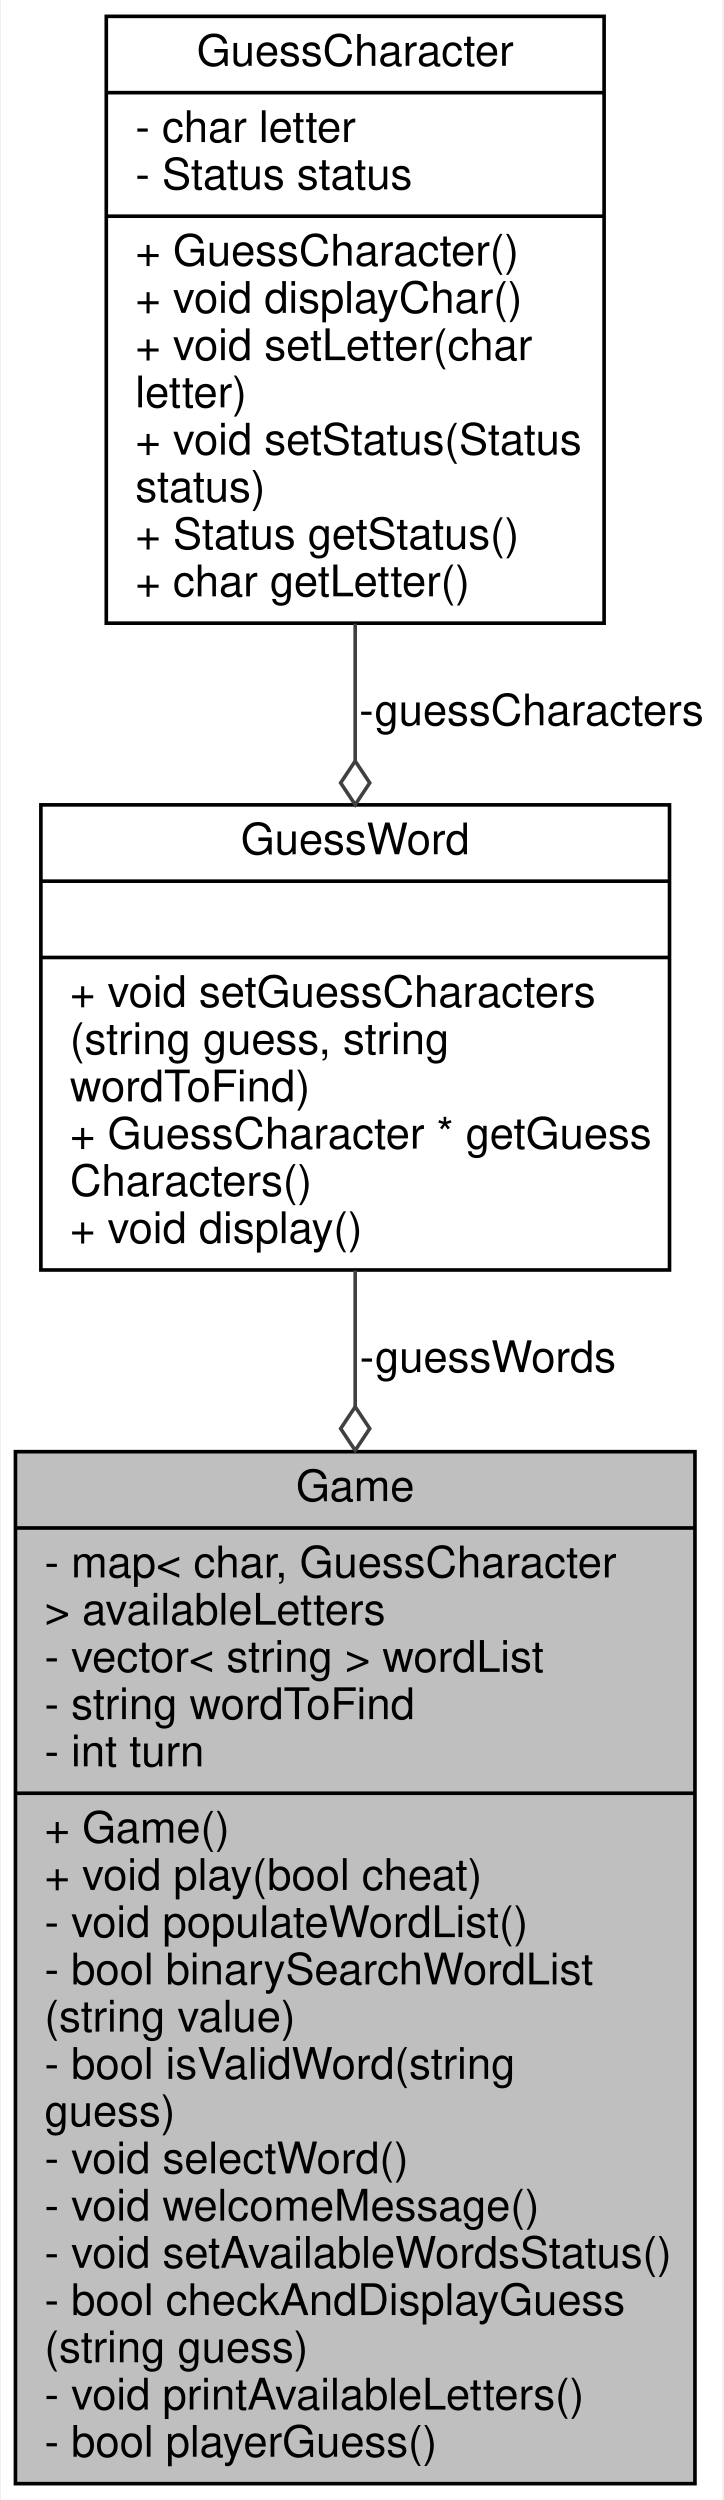
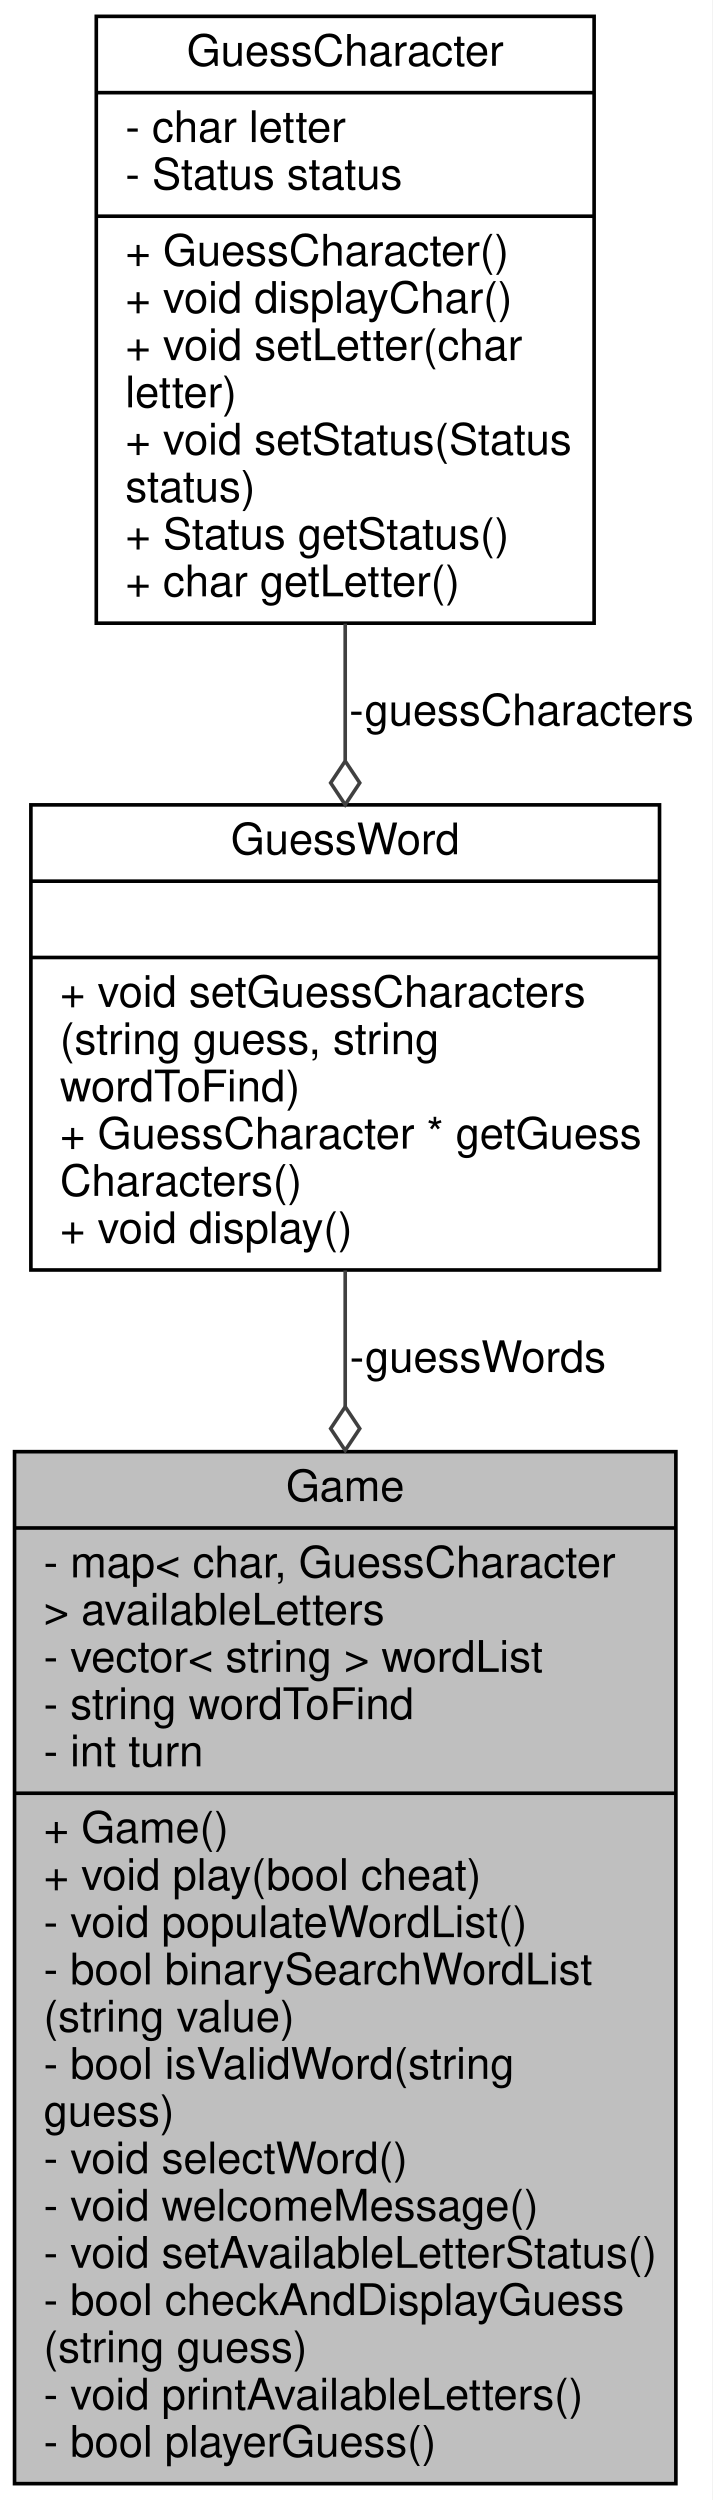
- <svg xmlns="http://www.w3.org/2000/svg" xmlns:xlink="http://www.w3.org/1999/xlink" width="199pt" height="688pt" viewBox="0.00 0.00 198.50 688.00">
+ <svg xmlns="http://www.w3.org/2000/svg" xmlns:xlink="http://www.w3.org/1999/xlink" width="196pt" height="688pt" viewBox="0.00 0.00 196.00 688.00">
  <g id="graph0" class="graph" transform="scale(1 1) rotate(0) translate(4 684)">
-     <polygon fill="white" stroke="transparent" points="-4,4 -4,-684 194.5,-684 194.5,4 -4,4" />
+     <polygon fill="white" stroke="transparent" points="-4,4 -4,-684 192,-684 192,4 -4,4" />
    <g id="node1" class="node">
      <g id="a_node1">
        <a xlink:title=" ">
-           <polygon fill="#bfbfbf" stroke="black" points="0,-0.5 0,-284.5 187,-284.5 187,-0.5 0,-0.5" />
-           <text text-anchor="middle" x="93.5" y="-270.9" font-family="Helvetica,sans-Serif" font-size="12.00">Game</text>
-           <polyline fill="none" stroke="black" points="0,-263.5 187,-263.5 " />
+           <polygon fill="#bfbfbf" stroke="black" points="0,-0.5 0,-284.5 182,-284.5 182,-0.5 0,-0.5" />
+           <text text-anchor="middle" x="91" y="-270.9" font-family="Helvetica,sans-Serif" font-size="12.00">Game</text>
+           <polyline fill="none" stroke="black" points="0,-263.5 182,-263.5 " />
          <text text-anchor="start" x="8" y="-249.9" font-family="Helvetica,sans-Serif" font-size="12.00">- map&lt; char, GuessCharacter</text>
          <text text-anchor="start" x="8" y="-236.9" font-family="Helvetica,sans-Serif" font-size="12.00"> &gt; availableLetters</text>
          <text text-anchor="start" x="8" y="-223.9" font-family="Helvetica,sans-Serif" font-size="12.00">- vector&lt; string &gt; wordList</text>
          <text text-anchor="start" x="8" y="-210.9" font-family="Helvetica,sans-Serif" font-size="12.00">- string wordToFind</text>
          <text text-anchor="start" x="8" y="-197.9" font-family="Helvetica,sans-Serif" font-size="12.00">- int turn</text>
-           <polyline fill="none" stroke="black" points="0,-190.5 187,-190.5 " />
+           <polyline fill="none" stroke="black" points="0,-190.5 182,-190.5 " />
          <text text-anchor="start" x="8" y="-176.9" font-family="Helvetica,sans-Serif" font-size="12.00">+ Game()</text>
          <text text-anchor="start" x="8" y="-163.9" font-family="Helvetica,sans-Serif" font-size="12.00">+ void play(bool cheat)</text>
          <text text-anchor="start" x="8" y="-150.9" font-family="Helvetica,sans-Serif" font-size="12.00">- void populateWordList()</text>
          <text text-anchor="start" x="8" y="-137.9" font-family="Helvetica,sans-Serif" font-size="12.00">- bool binarySearchWordList</text>
          <text text-anchor="start" x="8" y="-124.9" font-family="Helvetica,sans-Serif" font-size="12.00">(string value)</text>
          <text text-anchor="start" x="8" y="-111.9" font-family="Helvetica,sans-Serif" font-size="12.00">- bool isValidWord(string</text>
          <text text-anchor="start" x="8" y="-98.9" font-family="Helvetica,sans-Serif" font-size="12.00"> guess)</text>
          <text text-anchor="start" x="8" y="-85.9" font-family="Helvetica,sans-Serif" font-size="12.00">- void selectWord()</text>
          <text text-anchor="start" x="8" y="-72.9" font-family="Helvetica,sans-Serif" font-size="12.00">- void welcomeMessage()</text>
-           <text text-anchor="start" x="8" y="-59.9" font-family="Helvetica,sans-Serif" font-size="12.00">- void setAvailableWordsStatus()</text>
+           <text text-anchor="start" x="8" y="-59.9" font-family="Helvetica,sans-Serif" font-size="12.00">- void setAvailableLetterStatus()</text>
          <text text-anchor="start" x="8" y="-46.9" font-family="Helvetica,sans-Serif" font-size="12.00">- bool checkAndDisplayGuess</text>
          <text text-anchor="start" x="8" y="-33.9" font-family="Helvetica,sans-Serif" font-size="12.00">(string guess)</text>
          <text text-anchor="start" x="8" y="-20.9" font-family="Helvetica,sans-Serif" font-size="12.00">- void printAvailableLetters()</text>
          <text text-anchor="start" x="8" y="-7.9" font-family="Helvetica,sans-Serif" font-size="12.00">- bool playerGuess()</text>
        </a>
      </g>
    </g>
    <g id="node2" class="node">
      <g id="a_node2">
        <a xlink:href="class_guess_word.html" target="_top" xlink:title=" ">
-           <polygon fill="white" stroke="black" points="7,-334.5 7,-462.5 180,-462.5 180,-334.5 7,-334.5" />
-           <text text-anchor="middle" x="93.5" y="-448.9" font-family="Helvetica,sans-Serif" font-size="12.00">GuessWord</text>
-           <polyline fill="none" stroke="black" points="7,-441.5 180,-441.5 " />
-           <text text-anchor="middle" x="93.5" y="-427.9" font-family="Helvetica,sans-Serif" font-size="12.00"> </text>
-           <polyline fill="none" stroke="black" points="7,-420.5 180,-420.5 " />
-           <text text-anchor="start" x="15" y="-406.9" font-family="Helvetica,sans-Serif" font-size="12.00">+ void setGuessCharacters</text>
-           <text text-anchor="start" x="15" y="-393.9" font-family="Helvetica,sans-Serif" font-size="12.00">(string guess, string</text>
-           <text text-anchor="start" x="15" y="-380.9" font-family="Helvetica,sans-Serif" font-size="12.00"> wordToFind)</text>
-           <text text-anchor="start" x="15" y="-367.9" font-family="Helvetica,sans-Serif" font-size="12.00">+ GuessCharacter * getGuess</text>
-           <text text-anchor="start" x="15" y="-354.9" font-family="Helvetica,sans-Serif" font-size="12.00">Characters()</text>
-           <text text-anchor="start" x="15" y="-341.9" font-family="Helvetica,sans-Serif" font-size="12.00">+ void display()</text>
+           <polygon fill="white" stroke="black" points="4.5,-334.5 4.5,-462.5 177.5,-462.5 177.5,-334.5 4.5,-334.5" />
+           <text text-anchor="middle" x="91" y="-448.9" font-family="Helvetica,sans-Serif" font-size="12.00">GuessWord</text>
+           <polyline fill="none" stroke="black" points="4.5,-441.5 177.5,-441.5 " />
+           <text text-anchor="middle" x="91" y="-427.9" font-family="Helvetica,sans-Serif" font-size="12.00"> </text>
+           <polyline fill="none" stroke="black" points="4.5,-420.5 177.5,-420.5 " />
+           <text text-anchor="start" x="12.5" y="-406.9" font-family="Helvetica,sans-Serif" font-size="12.00">+ void setGuessCharacters</text>
+           <text text-anchor="start" x="12.5" y="-393.9" font-family="Helvetica,sans-Serif" font-size="12.00">(string guess, string</text>
+           <text text-anchor="start" x="12.5" y="-380.9" font-family="Helvetica,sans-Serif" font-size="12.00"> wordToFind)</text>
+           <text text-anchor="start" x="12.5" y="-367.9" font-family="Helvetica,sans-Serif" font-size="12.00">+ GuessCharacter * getGuess</text>
+           <text text-anchor="start" x="12.5" y="-354.9" font-family="Helvetica,sans-Serif" font-size="12.00">Characters()</text>
+           <text text-anchor="start" x="12.5" y="-341.9" font-family="Helvetica,sans-Serif" font-size="12.00">+ void display()</text>
        </a>
      </g>
    </g>
    <g id="edge1" class="edge">
-       <path fill="none" stroke="#404040" d="M93.5,-334.39C93.5,-322.69 93.5,-310.01 93.5,-296.94" />
-       <polygon fill="none" stroke="#404040" points="93.5,-296.85 89.5,-290.85 93.5,-284.85 97.5,-290.85 93.5,-296.85" />
-       <text text-anchor="middle" x="130" y="-306.4" font-family="Helvetica,sans-Serif" font-size="12.00"> -guessWords</text>
+       <path fill="none" stroke="#404040" d="M91,-334.39C91,-322.69 91,-310.01 91,-296.94" />
+       <polygon fill="none" stroke="#404040" points="91,-296.85 87,-290.85 91,-284.85 95,-290.85 91,-296.85" />
+       <text text-anchor="middle" x="127.5" y="-306.4" font-family="Helvetica,sans-Serif" font-size="12.00"> -guessWords</text>
    </g>
    <g id="node3" class="node">
      <g id="a_node3">
        <a xlink:href="class_guess_character.html" target="_top" xlink:title=" ">
-           <polygon fill="white" stroke="black" points="25,-512.5 25,-679.5 162,-679.5 162,-512.5 25,-512.5" />
-           <text text-anchor="middle" x="93.5" y="-665.9" font-family="Helvetica,sans-Serif" font-size="12.00">GuessCharacter</text>
-           <polyline fill="none" stroke="black" points="25,-658.5 162,-658.5 " />
-           <text text-anchor="start" x="33" y="-644.9" font-family="Helvetica,sans-Serif" font-size="12.00">- char letter</text>
-           <text text-anchor="start" x="33" y="-631.9" font-family="Helvetica,sans-Serif" font-size="12.00">- Status status</text>
-           <polyline fill="none" stroke="black" points="25,-624.5 162,-624.5 " />
-           <text text-anchor="start" x="33" y="-610.9" font-family="Helvetica,sans-Serif" font-size="12.00">+ GuessCharacter()</text>
-           <text text-anchor="start" x="33" y="-597.9" font-family="Helvetica,sans-Serif" font-size="12.00">+ void displayChar()</text>
-           <text text-anchor="start" x="33" y="-584.9" font-family="Helvetica,sans-Serif" font-size="12.00">+ void setLetter(char</text>
-           <text text-anchor="start" x="33" y="-571.9" font-family="Helvetica,sans-Serif" font-size="12.00"> letter)</text>
-           <text text-anchor="start" x="33" y="-558.9" font-family="Helvetica,sans-Serif" font-size="12.00">+ void setStatus(Status</text>
-           <text text-anchor="start" x="33" y="-545.9" font-family="Helvetica,sans-Serif" font-size="12.00"> status)</text>
-           <text text-anchor="start" x="33" y="-532.9" font-family="Helvetica,sans-Serif" font-size="12.00">+ Status getStatus()</text>
-           <text text-anchor="start" x="33" y="-519.9" font-family="Helvetica,sans-Serif" font-size="12.00">+ char getLetter()</text>
+           <polygon fill="white" stroke="black" points="22.5,-512.5 22.5,-679.5 159.5,-679.5 159.5,-512.5 22.5,-512.5" />
+           <text text-anchor="middle" x="91" y="-665.9" font-family="Helvetica,sans-Serif" font-size="12.00">GuessCharacter</text>
+           <polyline fill="none" stroke="black" points="22.5,-658.5 159.5,-658.5 " />
+           <text text-anchor="start" x="30.5" y="-644.9" font-family="Helvetica,sans-Serif" font-size="12.00">- char letter</text>
+           <text text-anchor="start" x="30.5" y="-631.9" font-family="Helvetica,sans-Serif" font-size="12.00">- Status status</text>
+           <polyline fill="none" stroke="black" points="22.5,-624.5 159.5,-624.5 " />
+           <text text-anchor="start" x="30.5" y="-610.9" font-family="Helvetica,sans-Serif" font-size="12.00">+ GuessCharacter()</text>
+           <text text-anchor="start" x="30.5" y="-597.9" font-family="Helvetica,sans-Serif" font-size="12.00">+ void displayChar()</text>
+           <text text-anchor="start" x="30.5" y="-584.9" font-family="Helvetica,sans-Serif" font-size="12.00">+ void setLetter(char</text>
+           <text text-anchor="start" x="30.5" y="-571.9" font-family="Helvetica,sans-Serif" font-size="12.00"> letter)</text>
+           <text text-anchor="start" x="30.5" y="-558.9" font-family="Helvetica,sans-Serif" font-size="12.00">+ void setStatus(Status</text>
+           <text text-anchor="start" x="30.5" y="-545.9" font-family="Helvetica,sans-Serif" font-size="12.00"> status)</text>
+           <text text-anchor="start" x="30.5" y="-532.9" font-family="Helvetica,sans-Serif" font-size="12.00">+ Status getStatus()</text>
+           <text text-anchor="start" x="30.5" y="-519.9" font-family="Helvetica,sans-Serif" font-size="12.00">+ char getLetter()</text>
        </a>
      </g>
    </g>
    <g id="edge2" class="edge">
-       <path fill="none" stroke="#404040" d="M93.5,-512.37C93.5,-499.87 93.5,-487.02 93.5,-474.69" />
-       <polygon fill="none" stroke="#404040" points="93.5,-474.55 89.5,-468.55 93.5,-462.55 97.5,-468.55 93.5,-474.55" />
-       <text text-anchor="middle" x="142" y="-484.4" font-family="Helvetica,sans-Serif" font-size="12.00"> -guessCharacters</text>
+       <path fill="none" stroke="#404040" d="M91,-512.37C91,-499.87 91,-487.02 91,-474.69" />
+       <polygon fill="none" stroke="#404040" points="91,-474.55 87,-468.55 91,-462.55 95,-468.55 91,-474.55" />
+       <text text-anchor="middle" x="139.5" y="-484.4" font-family="Helvetica,sans-Serif" font-size="12.00"> -guessCharacters</text>
    </g>
  </g>
</svg>
